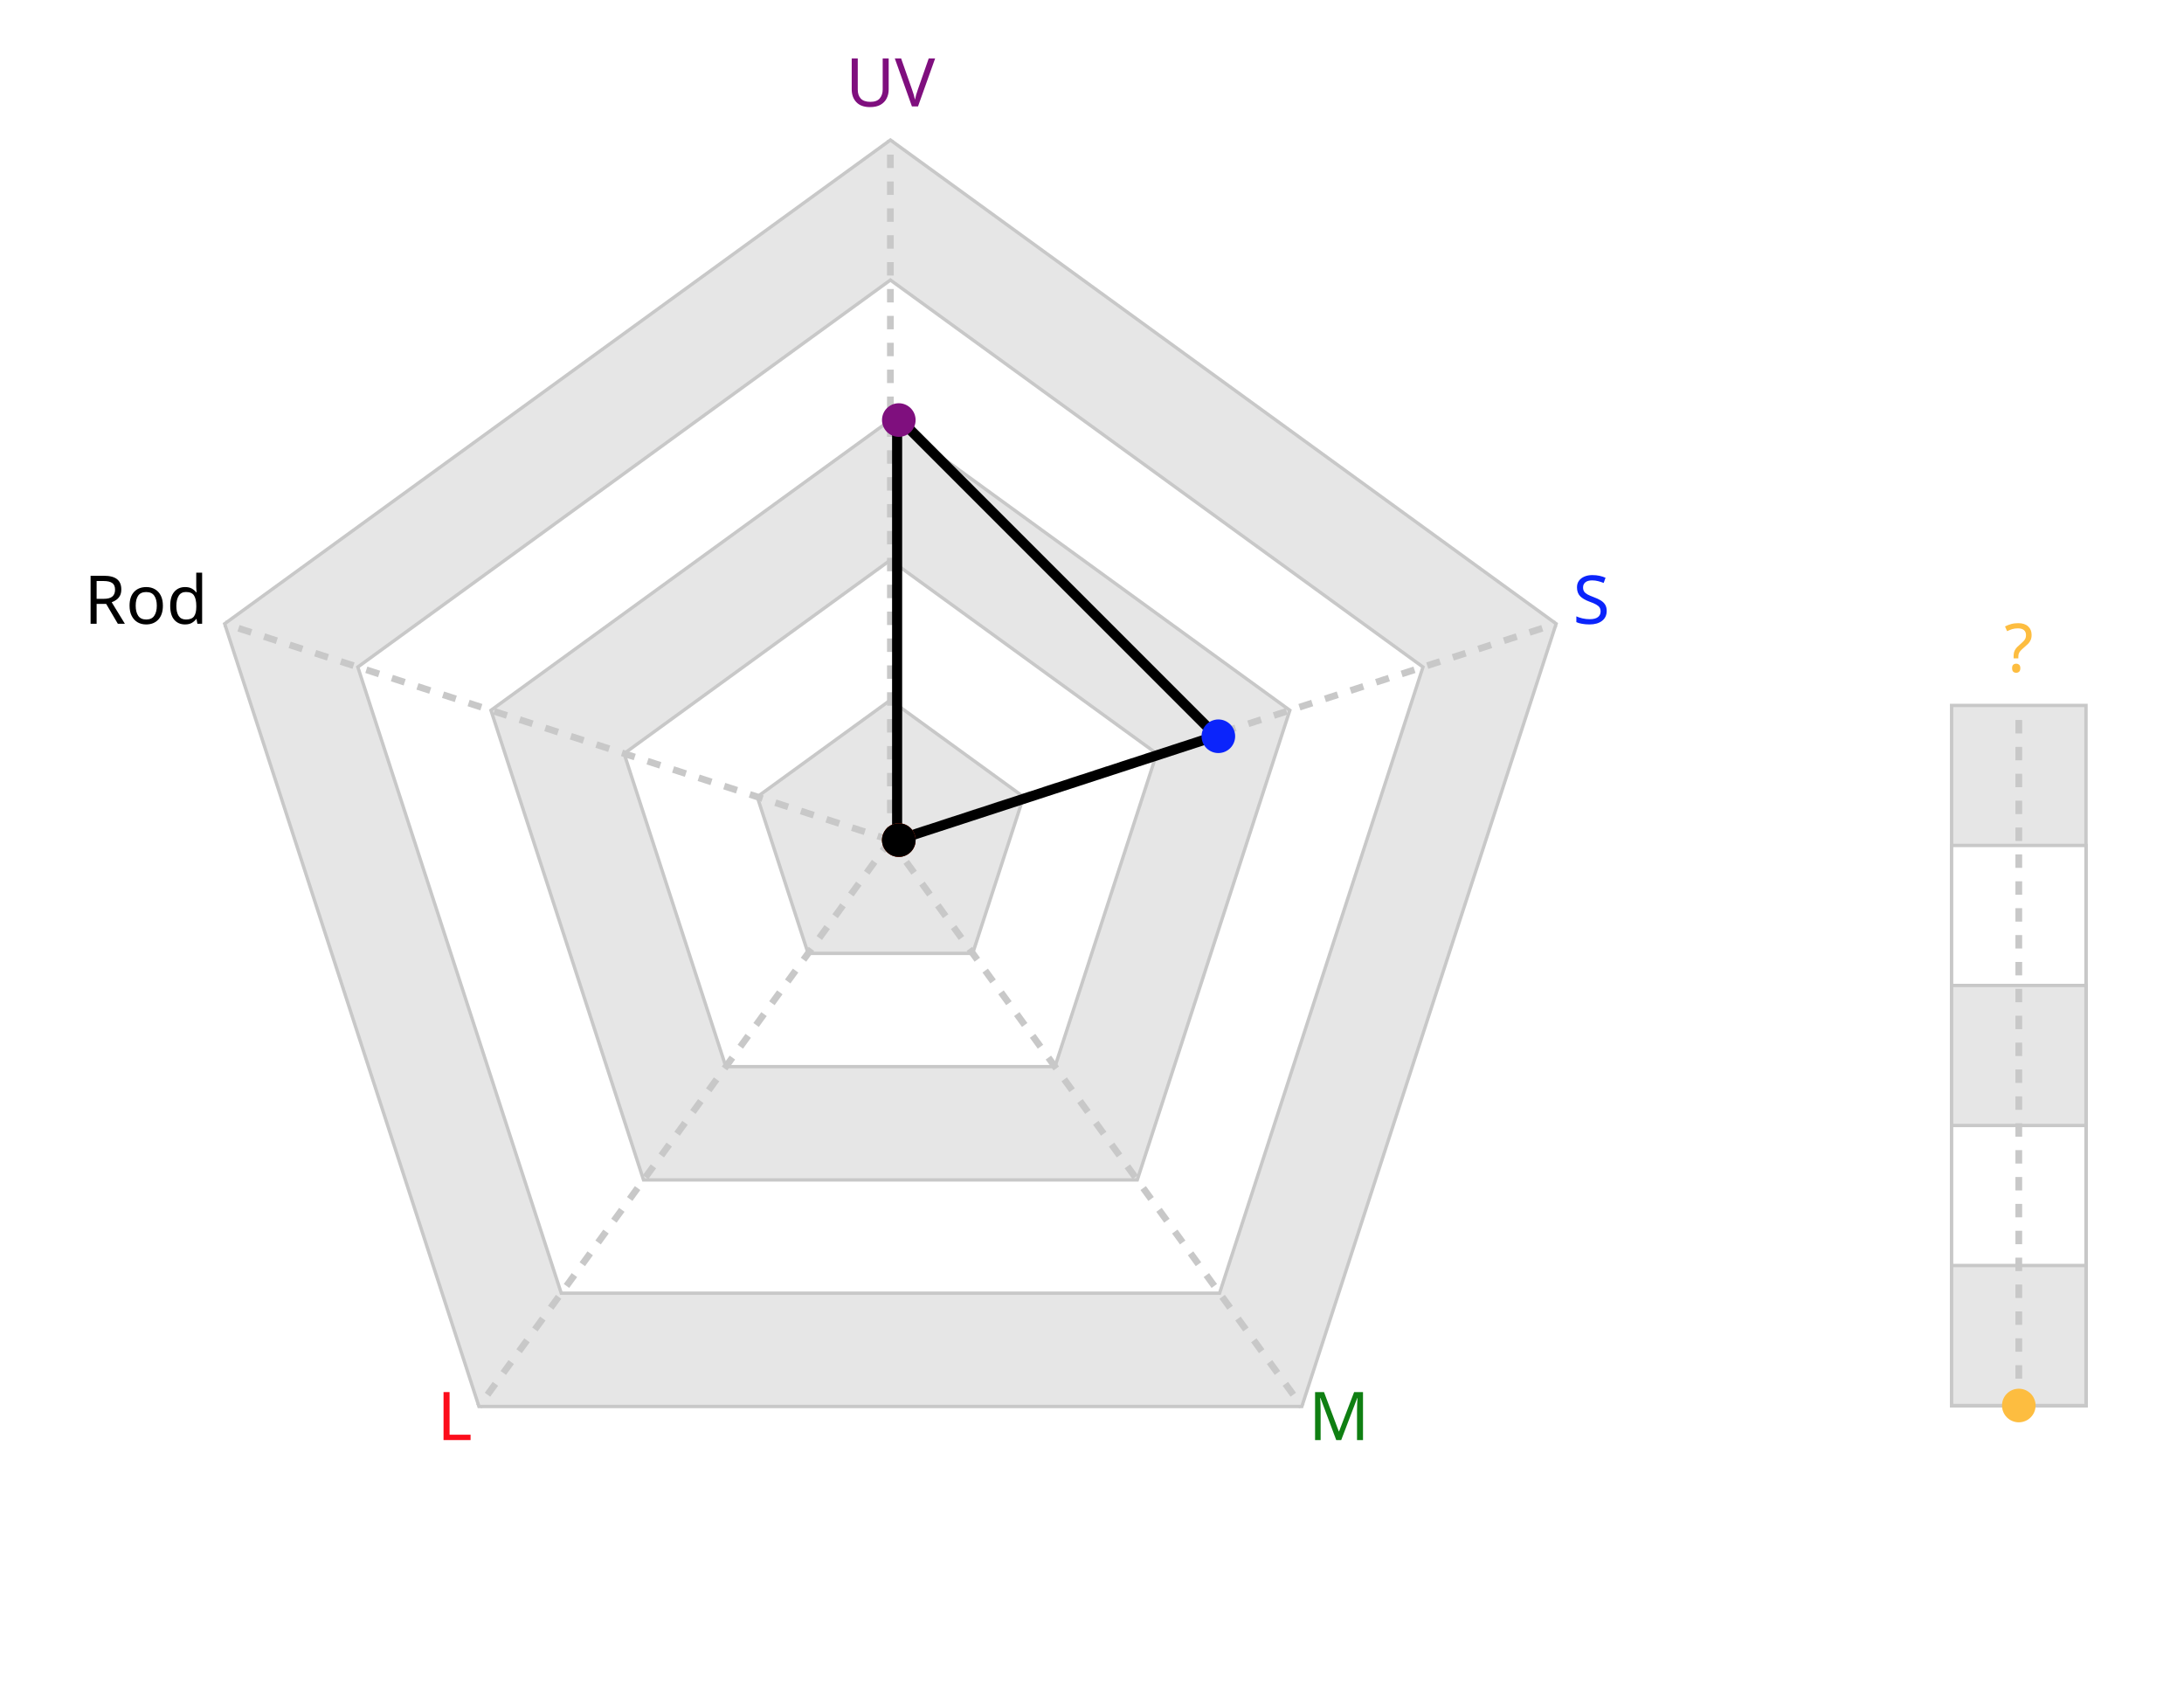
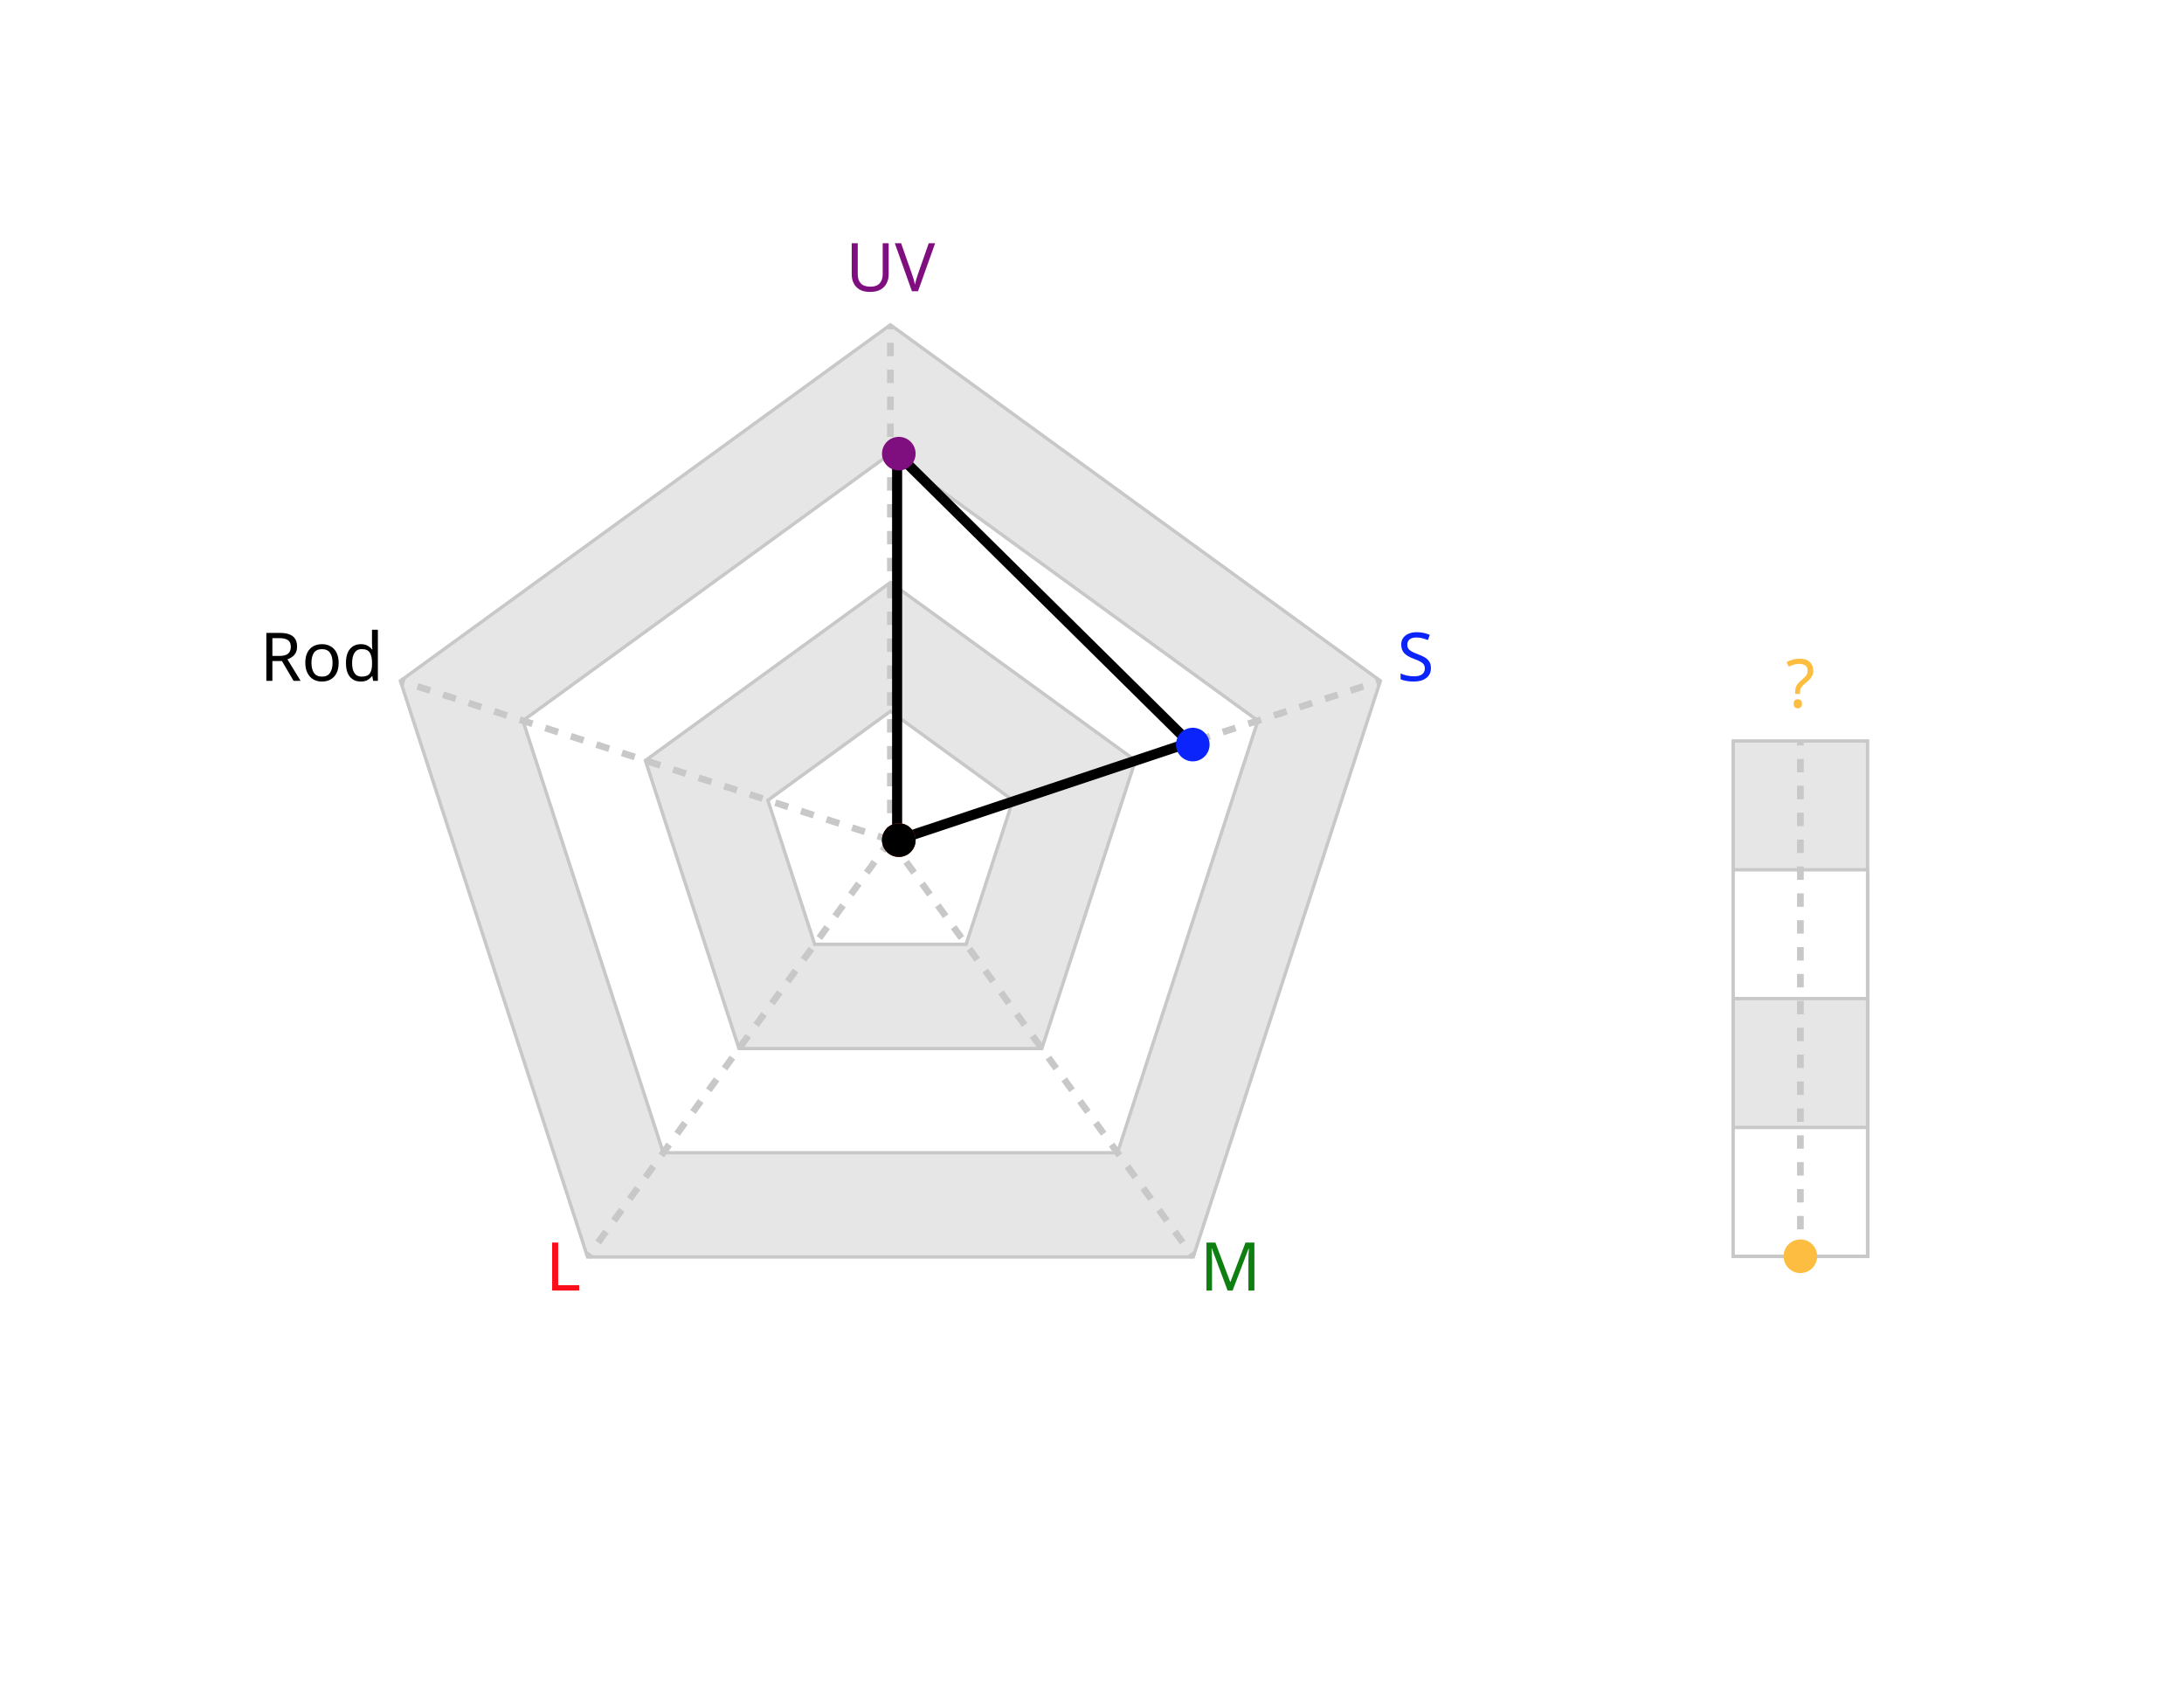
<svg xmlns="http://www.w3.org/2000/svg" baseProfile="full" height="500" version="1.1" width="650">
  <defs />
-   <polygon fill="rgb(230,230,230)" id="axGonMinor" points="265.0,41.667 463.137,185.621 387.455,418.545 142.545,418.545 66.863,185.621" stroke="rgb(200,200,200)" stroke-width="1" />
-   <polygon fill="rgb(255,255,255)" id="axGon" points="265.0,83.333 423.509,198.497 362.964,384.836 167.036,384.836 106.491,198.497" stroke="rgb(200,200,200)" stroke-width="1" />
-   <polygon fill="rgb(230,230,230)" id="axGonMinor" points="265.0,125 383.882,211.373 338.473,351.127 191.527,351.127 146.118,211.373" stroke="rgb(200,200,200)" stroke-width="1" />
-   <polygon fill="rgb(255,255,255)" id="axGon" points="265.0,166.667 344.255,224.249 313.982,317.418 216.018,317.418 185.745,224.249" stroke="rgb(200,200,200)" stroke-width="1" />
-   <polygon fill="rgb(230,230,230)" id="axGonMinor" points="265.0,208.333 304.627,237.124 289.491,283.709 240.509,283.709 225.373,237.124" stroke="rgb(200,200,200)" stroke-width="1" />
-   <rect fill="rgb(230,230,230)" height="208.333" id="zaxGonMinor" stroke="rgb(200,200,200)" stroke-width="1" width="40" x="580.833" y="209.926" />
-   <rect fill="rgb(255,255,255)" height="166.667" id="zaxGon" stroke="rgb(200,200,200)" stroke-width="1" width="40" x="580.833" y="251.593" />
-   <rect fill="rgb(230,230,230)" height="125" id="zaxGonMinor" stroke="rgb(200,200,200)" stroke-width="1" width="40" x="580.833" y="293.259" />
-   <rect fill="rgb(255,255,255)" height="83.333" id="zaxGon" stroke="rgb(200,200,200)" stroke-width="1" width="40" x="580.833" y="334.926" />
-   <rect fill="rgb(230,230,230)" height="41.667" id="zaxGonMinor" stroke="rgb(200,200,200)" stroke-width="1" width="40" x="580.833" y="376.593" />
-   <line id="ax" stroke="rgb(200,200,200)" stroke-dasharray="4" stroke-width="2" x1="600.833" x2="600.833" y1="418.259" y2="209.926" />
-   <text fill="rgb(253,189,64)" font-family="sans-serif" font-size="20" text-anchor="middle" transform="translate(0,-10)" x="600.833" y="209.926">?</text>
-   <line id="ax" stroke="rgb(200,200,200)" stroke-dasharray="4" stroke-width="2" transform="rotate(0.0,265.0,250.0)" x1="265.0" x2="265.0" y1="250.0" y2="41.667" />
-   <text alignment-baseline="middle" fill="rgb(127,15,126)" font-family="sans-serif" font-size="20" text-anchor="middle" transform="translate(0,-10)" x="265.0" y="41.667">UV</text>
-   <line id="ax" stroke="rgb(200,200,200)" stroke-dasharray="4" stroke-width="2" transform="rotate(72.0,265.0,250.0)" x1="265.0" x2="265.0" y1="250.0" y2="41.667" />
-   <text alignment-baseline="middle" fill="rgb(11,36,251)" font-family="sans-serif" font-size="20" text-anchor="start" transform="translate(+5,0)" x="463.137" y="185.621">S</text>
-   <line id="ax" stroke="rgb(200,200,200)" stroke-dasharray="4" stroke-width="2" transform="rotate(144.0,265.0,250.0)" x1="265.0" x2="265.0" y1="250.0" y2="41.667" />
-   <text alignment-baseline="middle" fill="rgb(15,127,18)" font-family="sans-serif" font-size="20" text-anchor="start" transform="translate(2,10)" x="387.455" y="418.545">M</text>
-   <line id="ax" stroke="rgb(200,200,200)" stroke-dasharray="4" stroke-width="2" transform="rotate(216.0,265.0,250.0)" x1="265.0" x2="265.0" y1="250.0" y2="41.667" />
-   <text alignment-baseline="middle" fill="rgb(252,13,27)" font-family="sans-serif" font-size="20" text-anchor="end" transform="translate(-2,10)" x="142.545" y="418.545">L</text>
-   <line id="ax" stroke="rgb(200,200,200)" stroke-dasharray="4" stroke-width="2" transform="rotate(288.0,265.0,250.0)" x1="265.0" x2="265.0" y1="250.0" y2="41.667" />
-   <text alignment-baseline="middle" fill="rgb(0,0,0)" font-family="sans-serif" font-size="20" text-anchor="end" transform="translate(-5,0)" x="66.863" y="185.621">Rod</text>
-   <path d="M267,124 L362,219 L267,250 L267,250 L267,250 Z" fill="none" id="cellGon" stroke="rgb(0,0,0)" stroke-linecap="round" stroke-opacity="1" stroke-width="3" />
-   <circle cx="267.5" cy="125" fill="rgb(127,15,126)" id="uDat" r="5" stroke="none" stroke-width="4" transform="rotate(0.0,267.5,250.0)" />
-   <circle cx="267.5" cy="150.0" fill="rgb(11,36,251)" id="sDat" r="5" stroke="none" stroke-width="4" transform="rotate(72.0,267.5,250.0)" />
+   <polygon fill="rgb(230,230,230)" id="axGonMinor" points="265.0,96.667 410.829,202.617 355.127,374.049 174.873,374.049 119.171,202.617" stroke="rgb(200,200,200)" stroke-width="1" />
+   <polygon fill="rgb(255,255,255)" id="axGon" points="265.0,135.0 374.371,214.463 332.595,343.037 197.405,343.037 155.629,214.463" stroke="rgb(200,200,200)" stroke-width="1" />
+   <polygon fill="rgb(230,230,230)" id="axGonMinor" points="265.0,173.333 337.914,226.309 310.064,312.025 219.936,312.025 192.086,226.309" stroke="rgb(200,200,200)" stroke-width="1" />
+   <polygon fill="rgb(255,255,255)" id="axGon" points="265.0,211.667 301.457,238.154 287.532,281.012 242.468,281.012 228.543,238.154" stroke="rgb(200,200,200)" stroke-width="1" />
+   <rect fill="rgb(230,230,230)" height="153.333" id="zaxGonMinor" stroke="rgb(200,200,200)" stroke-width="1" width="40" x="515.833" y="220.506" />
+   <rect fill="rgb(255,255,255)" height="115.0" id="zaxGon" stroke="rgb(200,200,200)" stroke-width="1" width="40" x="515.833" y="258.839" />
+   <rect fill="rgb(230,230,230)" height="76.667" id="zaxGonMinor" stroke="rgb(200,200,200)" stroke-width="1" width="40" x="515.833" y="297.172" />
+   <rect fill="rgb(255,255,255)" height="38.333" id="zaxGon" stroke="rgb(200,200,200)" stroke-width="1" width="40" x="515.833" y="335.506" />
+   <line id="ax" stroke="rgb(200,200,200)" stroke-dasharray="4" stroke-width="2" x1="535.833" x2="535.833" y1="373.839" y2="220.506" />
+   <text fill="rgb(253,189,64)" font-family="sans-serif" font-size="20" text-anchor="middle" transform="translate(0,-10)" x="535.833" y="220.506">?</text>
+   <line id="ax" stroke="rgb(200,200,200)" stroke-dasharray="4" stroke-width="2" transform="rotate(0.0,265.0,250.0)" x1="265.0" x2="265.0" y1="250.0" y2="96.667" />
+   <text alignment-baseline="middle" fill="rgb(127,15,126)" font-family="sans-serif" font-size="20" text-anchor="middle" transform="translate(0,-10)" x="265.0" y="96.667">UV</text>
+   <line id="ax" stroke="rgb(200,200,200)" stroke-dasharray="4" stroke-width="2" transform="rotate(72.0,265.0,250.0)" x1="265.0" x2="265.0" y1="250.0" y2="96.667" />
+   <text alignment-baseline="middle" fill="rgb(11,36,251)" font-family="sans-serif" font-size="20" text-anchor="start" transform="translate(+5,0)" x="410.829" y="202.617">S</text>
+   <line id="ax" stroke="rgb(200,200,200)" stroke-dasharray="4" stroke-width="2" transform="rotate(144.0,265.0,250.0)" x1="265.0" x2="265.0" y1="250.0" y2="96.667" />
+   <text alignment-baseline="middle" fill="rgb(15,127,18)" font-family="sans-serif" font-size="20" text-anchor="start" transform="translate(2,10)" x="355.127" y="374.049">M</text>
+   <line id="ax" stroke="rgb(200,200,200)" stroke-dasharray="4" stroke-width="2" transform="rotate(216.0,265.0,250.0)" x1="265.0" x2="265.0" y1="250.0" y2="96.667" />
+   <text alignment-baseline="middle" fill="rgb(252,13,27)" font-family="sans-serif" font-size="20" text-anchor="end" transform="translate(-2,10)" x="174.873" y="374.049">L</text>
+   <line id="ax" stroke="rgb(200,200,200)" stroke-dasharray="4" stroke-width="2" transform="rotate(288.0,265.0,250.0)" x1="265.0" x2="265.0" y1="250.0" y2="96.667" />
+   <text alignment-baseline="middle" fill="rgb(0,0,0)" font-family="sans-serif" font-size="20" text-anchor="end" transform="translate(-5,0)" x="119.171" y="202.617">Rod</text>
+   <path d="M267,135 L354,221 L267,250 L267,250 L267,250 Z" fill="none" id="cellGon" stroke="rgb(0,0,0)" stroke-linecap="round" stroke-opacity="1" stroke-width="3" />
+   <circle cx="267.5" cy="135.0" fill="rgb(127,15,126)" id="uDat" r="5" stroke="none" stroke-width="4" transform="rotate(0.0,267.5,250.0)" />
+   <circle cx="267.5" cy="158.0" fill="rgb(11,36,251)" id="sDat" r="5" stroke="none" stroke-width="4" transform="rotate(72.0,267.5,250.0)" />
  <circle cx="267.5" cy="250.0" fill="rgb(15,127,18)" id="mDat" r="5" stroke="none" stroke-width="4" transform="rotate(144.0,267.5,250.0)" />
  <circle cx="267.5" cy="250.0" fill="rgb(252,13,27)" id="lDat" r="5" stroke="none" stroke-width="4" transform="rotate(216.0,267.5,250.0)" />
  <circle cx="267.5" cy="250.0" fill="rgb(0,0,0)" id="rDat" r="5" stroke="none" stroke-width="4" transform="rotate(288.0,267.5,250.0)" />
-   <circle cx="600.833" cy="418.259" fill="rgb(253,189,64)" id="zDat" r="5" stroke="none" stroke-width="4" transform="rotate(0,600.8333,250.0)" />
+   <circle cx="535.833" cy="373.839" fill="rgb(253,189,64)" id="zDat" r="5" stroke="none" stroke-width="4" transform="rotate(0,535.8333,250.0)" />
</svg>
